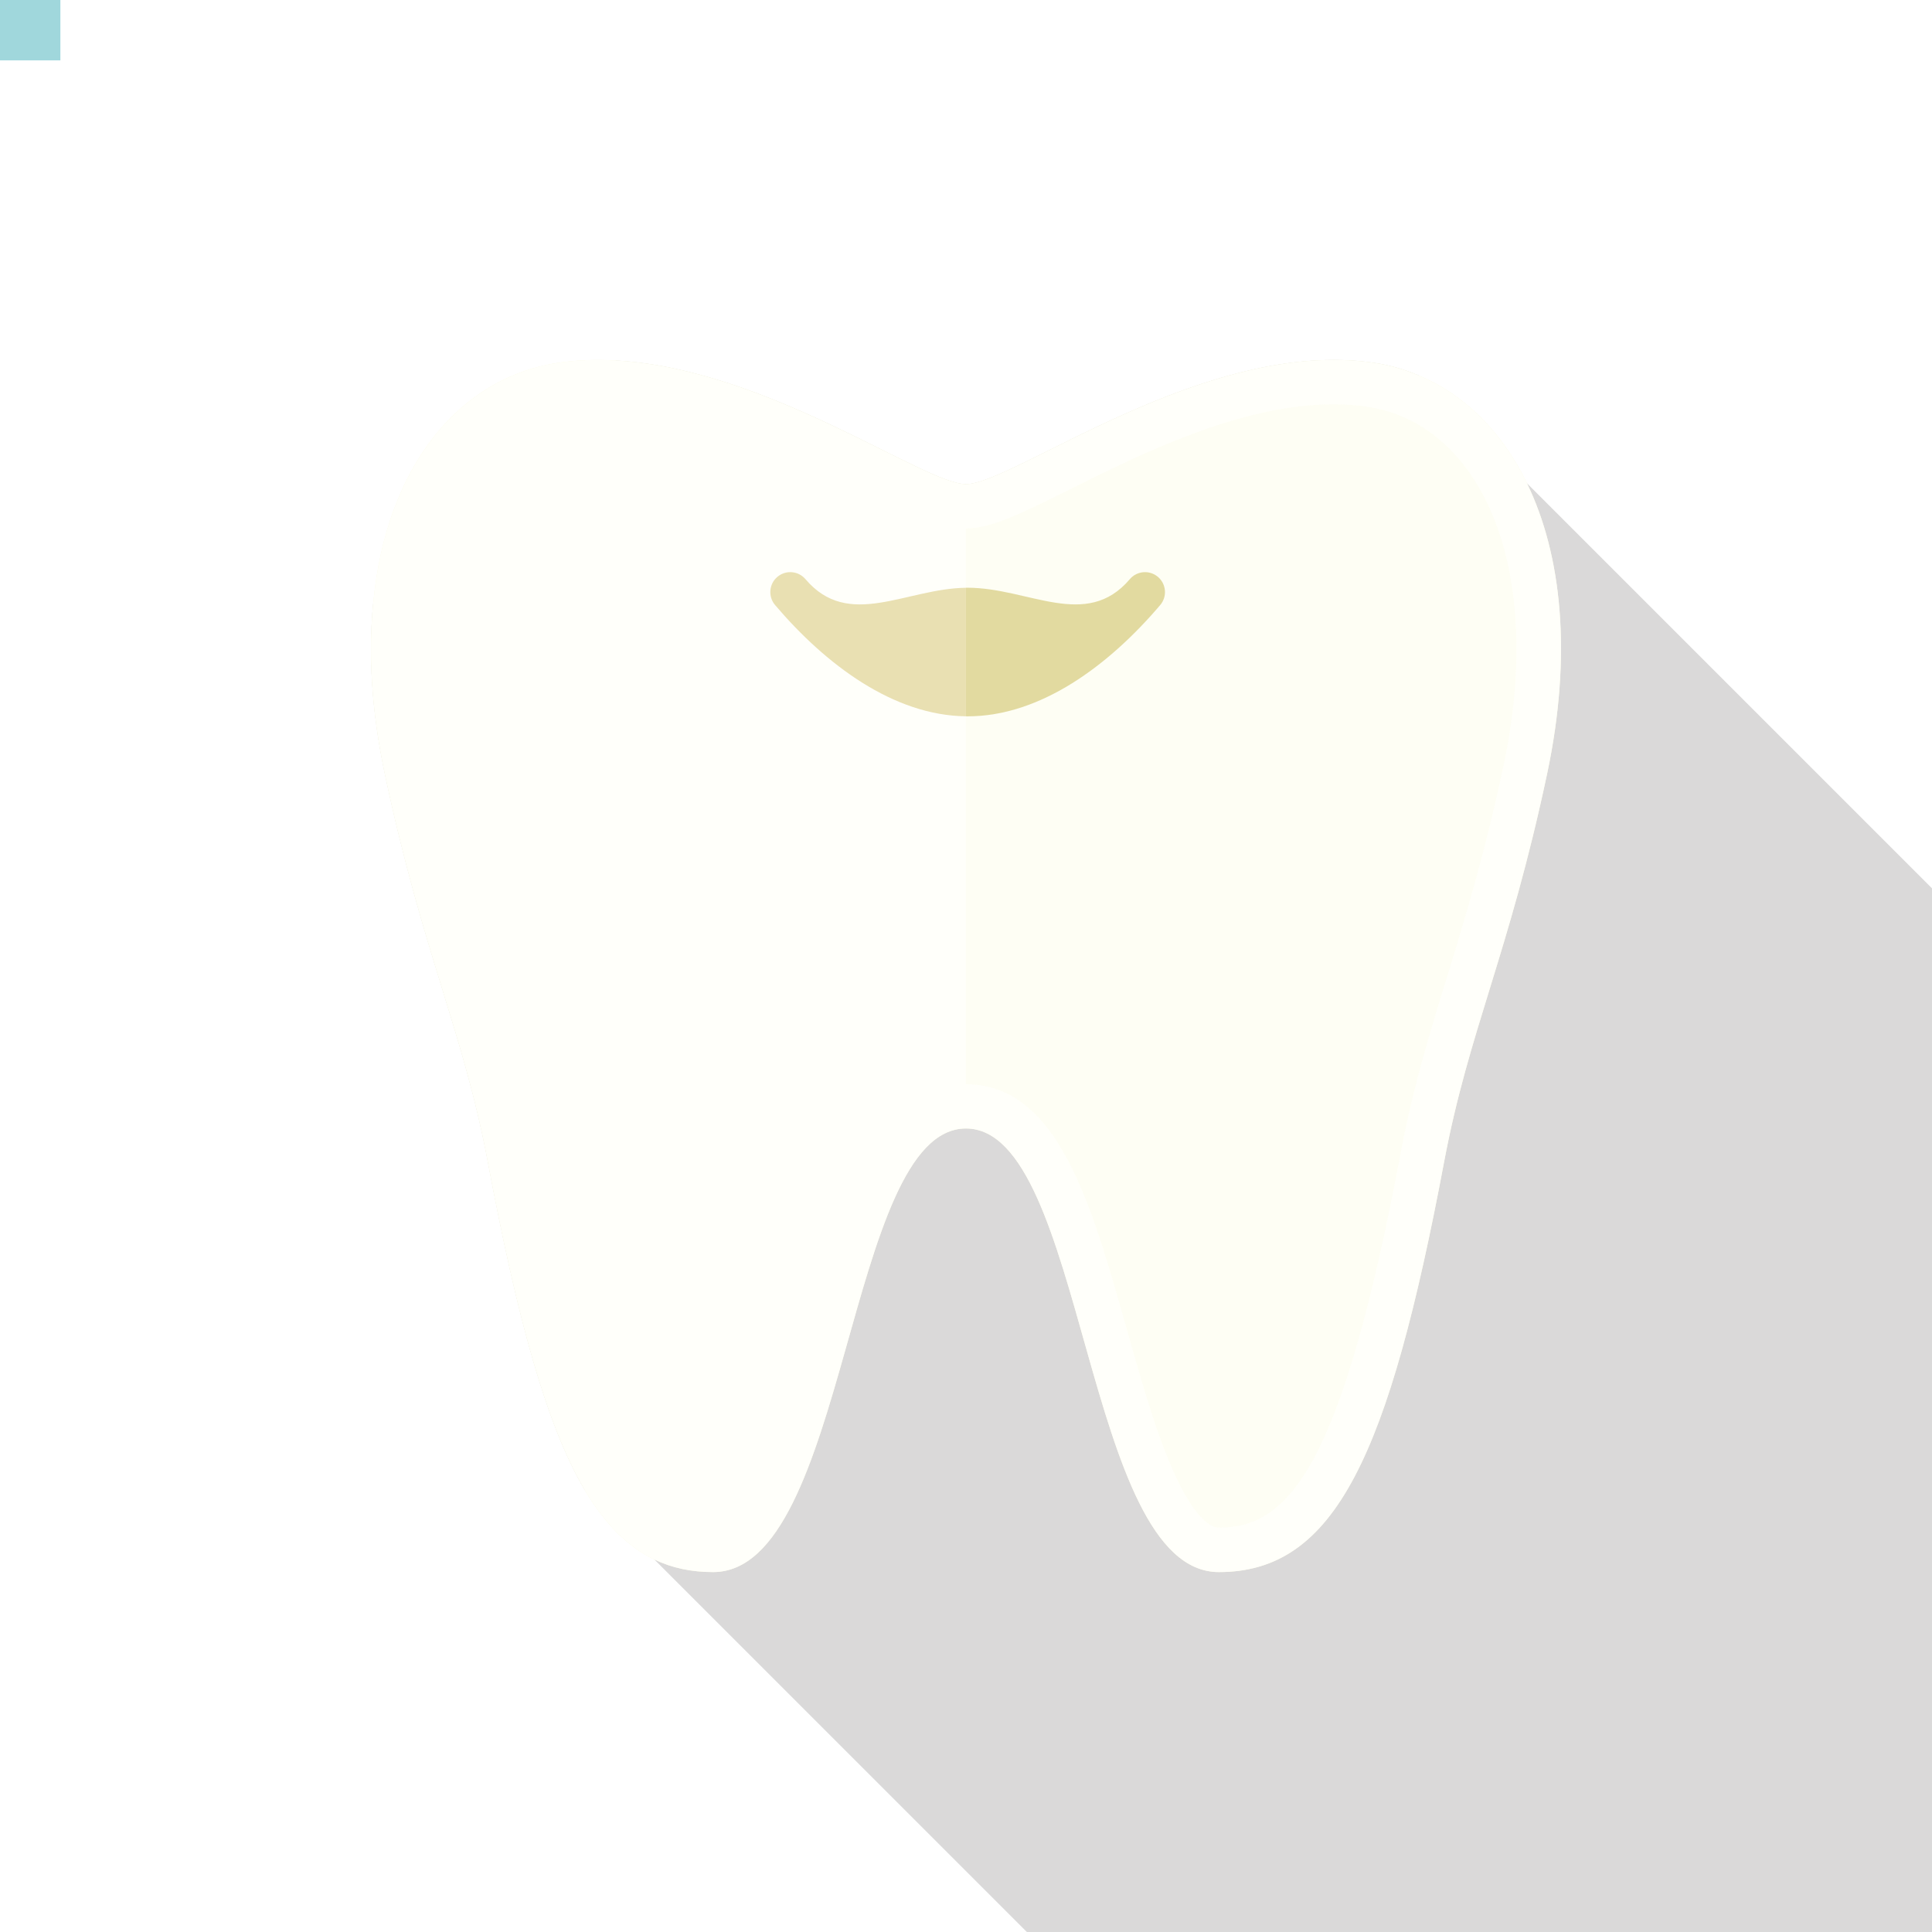
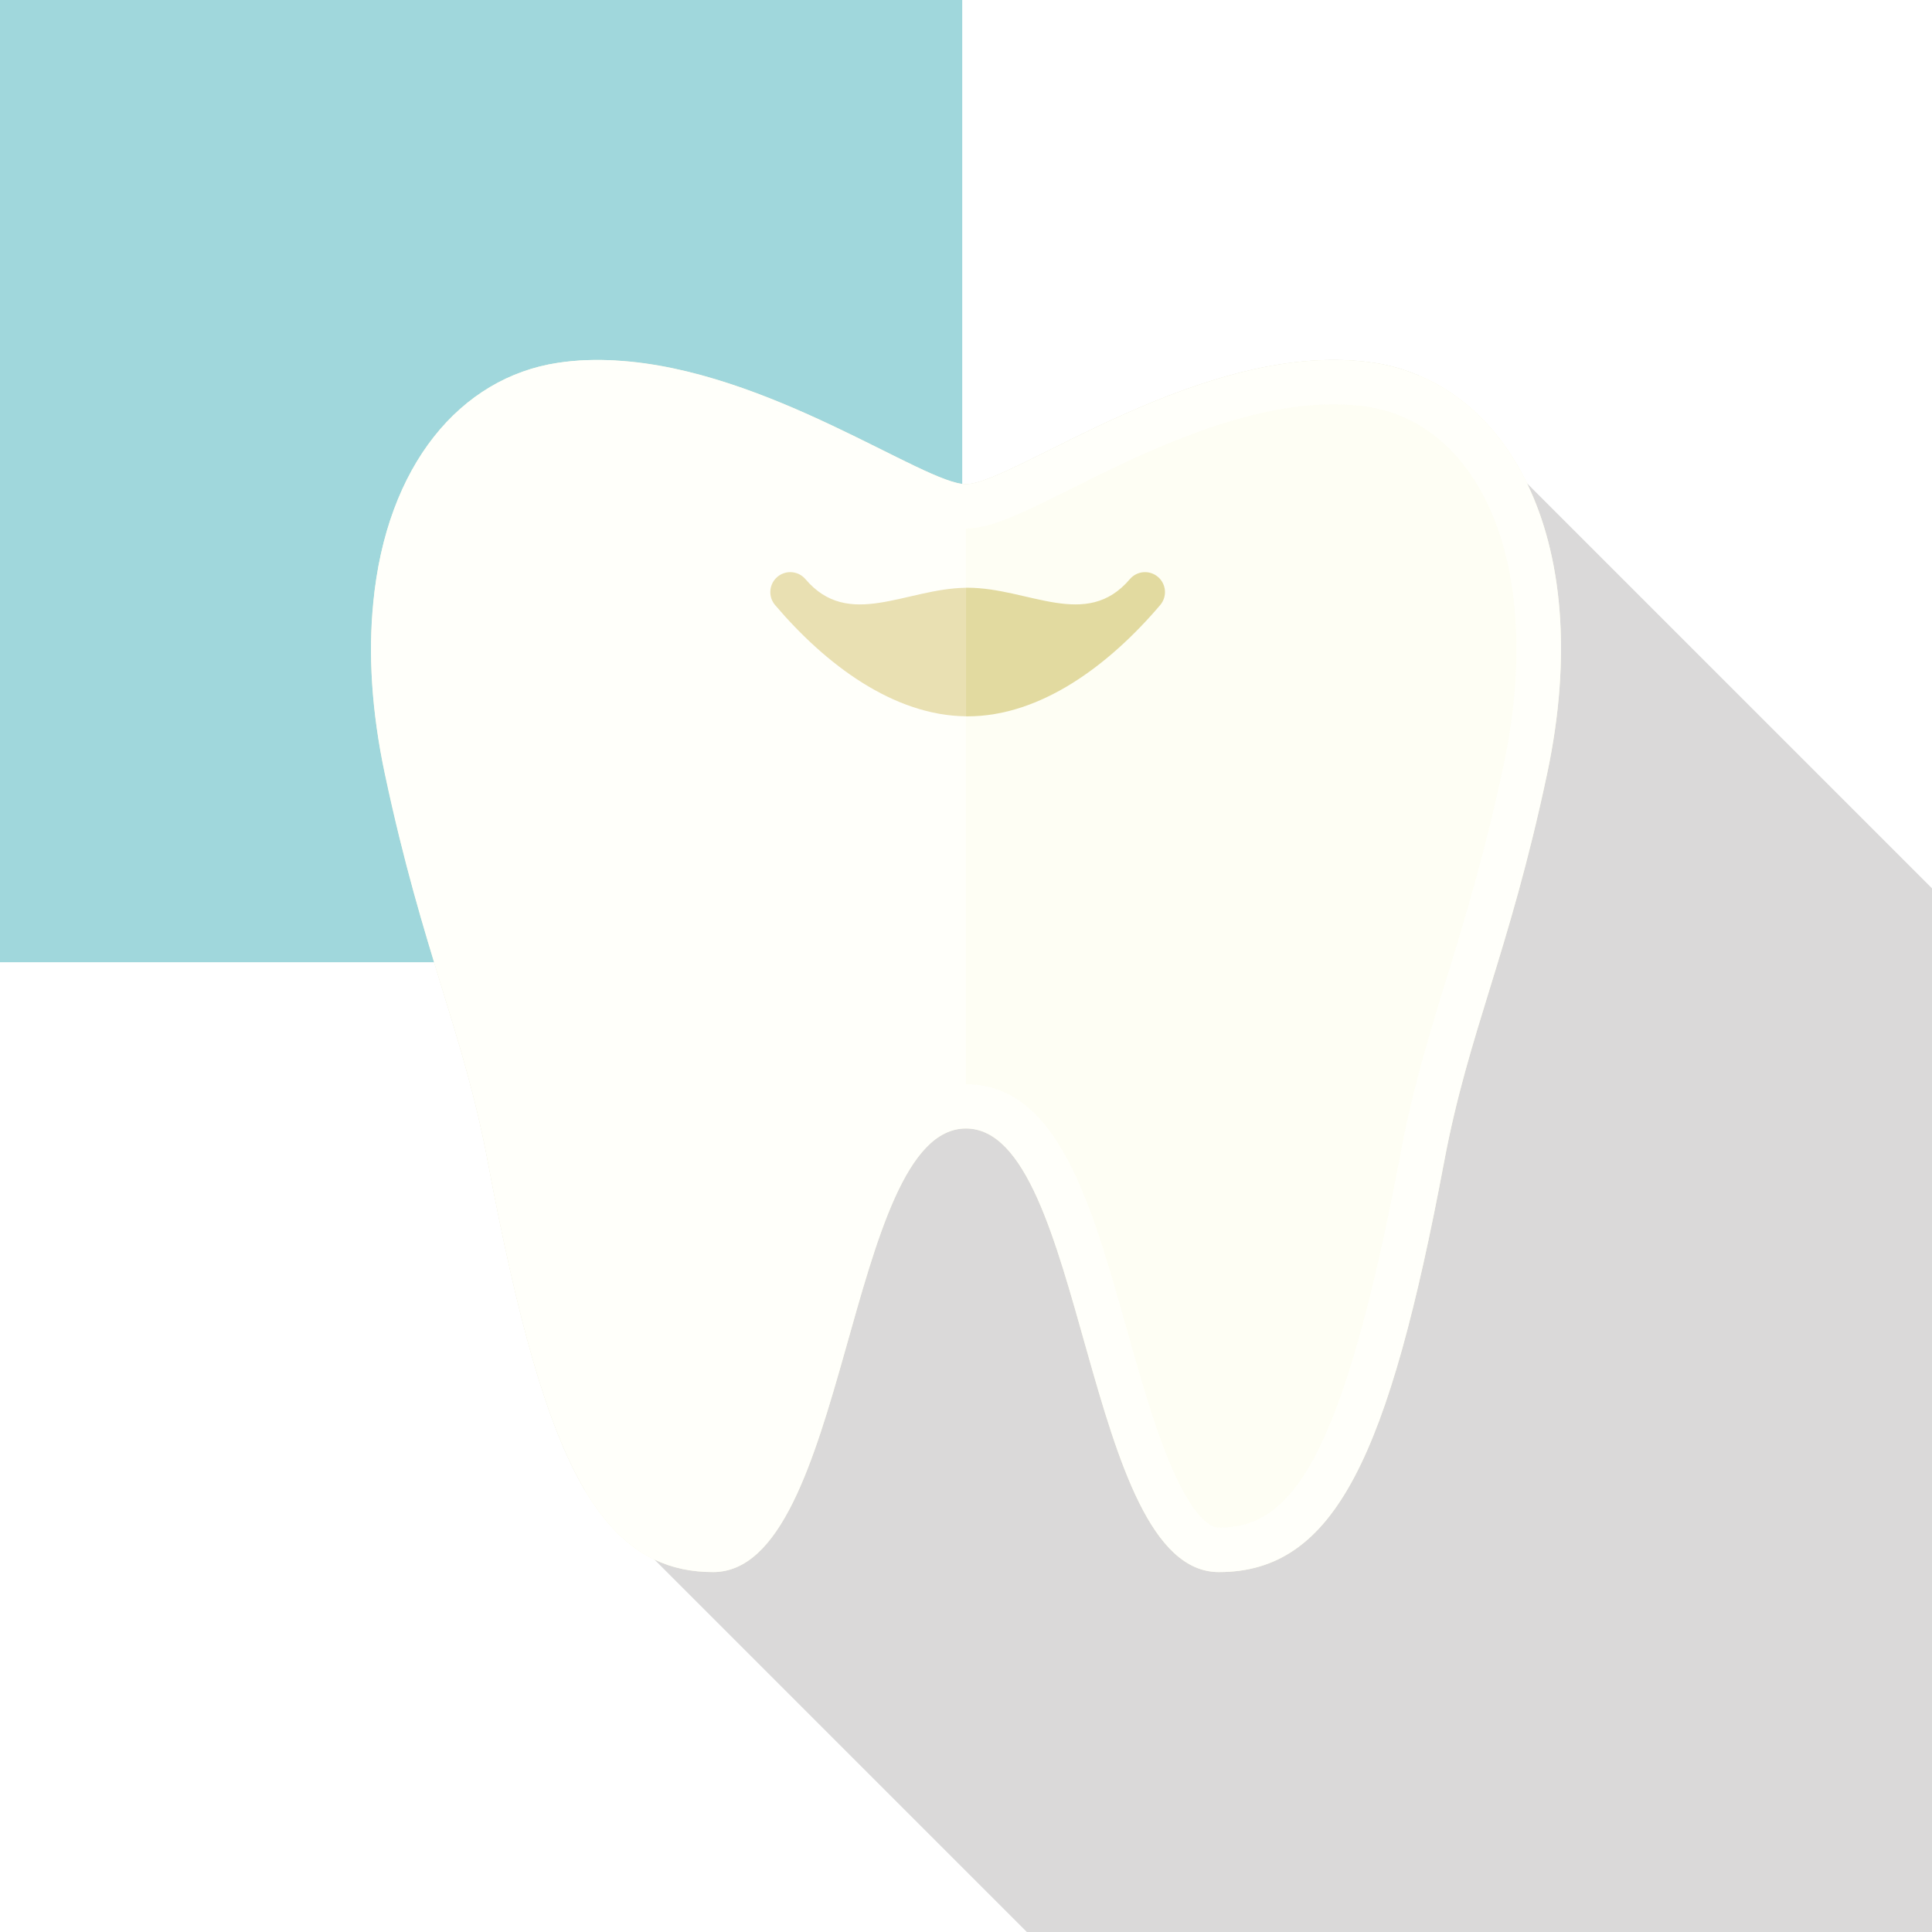
<svg xmlns="http://www.w3.org/2000/svg" version="1.1" id="_x33_" x="0px" y="0px" viewBox="0 0 512 512" style="enable-background:new 0 0 512 512;" xml:space="preserve">
  <g>
-     <rect style="fill:#A0D7DC;" width="16px" height="16px" />
+     <rect style="fill:#A0D7DC;" width="255px" height="255px" />
    <path style="opacity:0.15;fill:#040000;" d="M512,235.418V512H272.128L154.931,394.803c-10.137-17.254-17.817-45.414-25.651-86.938   c-6.503-34.611-17.152-55.04-27.29-102.81c-3.533-16.64-4.403-31.846-3.072-45.209l52.224-52.224l12.083-12.083   c40.345,2.253,81.612,32.768,92.774,32.768c12.544,0,63.488-38.809,108.134-32.154c4.198,0.614,8.192,1.792,12.032,3.43   L512,235.418z" />
    <g>
      <g>
        <path style="fill:#FCFBDF;" d="M255.992,128.307v170.752c-31.795,0-31.181,117.555-67.021,117.555     c-5.734,0-10.854-1.075-15.565-3.328c-7.066-3.379-13.107-9.421-18.483-18.484c-10.137-17.254-17.818-45.414-25.651-86.938     c-6.502-34.611-17.152-55.04-27.29-102.81c-3.533-16.64-4.403-31.846-3.072-45.209c3.482-36.557,23.091-59.802,48.948-63.693     c5.069-0.768,10.189-0.922,15.36-0.614C203.563,97.792,244.83,128.307,255.992,128.307z" />
        <path style="fill:#FCFBDF;" d="M410.002,205.056c-10.137,47.77-20.787,68.198-27.289,102.81     c-14.643,77.722-28.826,108.749-59.699,108.749c-35.84,0-35.226-117.555-67.021-117.555V128.307     c12.544,0,63.488-38.809,108.134-32.153c4.199,0.614,8.192,1.792,12.032,3.43c11.93,5.018,21.862,14.797,28.518,28.518     C413.842,146.995,416.709,173.363,410.002,205.056z" />
      </g>
      <path style="fill:#FFFFFA;" d="M410.002,205.056c-10.137,47.77-20.787,68.198-27.289,102.81    c-14.643,77.722-28.826,108.749-59.699,108.749c-35.84,0-35.226-117.555-67.021-117.555c-31.795,0-31.181,117.555-67.021,117.555    c-5.734,0-10.854-1.075-15.565-3.328c-7.066-3.379-13.107-9.421-18.483-18.484c-10.137-17.254-17.818-45.414-25.651-86.938    c-6.502-34.611-17.152-55.04-27.29-102.81c-3.533-16.64-4.403-31.846-3.072-45.209c3.482-36.557,23.091-59.802,48.948-63.693    c5.069-0.768,10.189-0.922,15.36-0.614c40.345,2.253,81.612,32.768,92.774,32.768c12.544,0,63.488-38.809,108.134-32.153    c4.199,0.614,8.192,1.792,12.032,3.43c11.93,5.018,21.862,14.797,28.518,28.518C413.842,146.995,416.709,173.363,410.002,205.056z    " />
      <path style="fill:#FFFFFA;" d="M228.644,129.787c-19.189-9.553-45.469-22.635-70.062-22.635c-3.096,0-6.111,0.217-8.963,0.644    c-10.902,1.633-20.328,7.776-27.259,17.766c-12.274,17.69-15.505,45.783-8.868,77.071c5.083,23.958,10.395,41.216,15.083,56.443    c4.604,14.958,8.954,29.087,12.26,46.64c15.615,82.91,29.469,99.132,48.123,99.132c3.118,0,7.138-4.634,11.03-12.713    c5.129-10.65,9.359-25.639,13.449-40.133c9.385-33.257,18.249-64.669,42.556-64.669V140.046    C249.251,140.046,241.495,136.184,228.644,129.787z" />
      <path style="opacity:0.5;fill:#FDFDED;" d="M298.548,352.001c4.09,14.494,8.32,29.483,13.449,40.133    c3.891,8.079,7.912,12.713,11.03,12.713c18.653,0,32.507-16.221,48.121-99.132c3.306-17.554,7.656-31.684,12.261-46.643    c4.688-15.225,10-32.483,15.083-56.439c6.638-31.29,3.405-59.381-8.869-77.072c-6.932-9.99-16.357-16.132-27.258-17.765    c-2.852-0.427-5.867-0.644-8.963-0.644c-24.593,0-50.874,13.083-70.063,22.635c-12.851,6.397-20.606,10.258-27.348,10.258l0,0    v147.286l0,0C280.299,287.332,289.163,318.745,298.548,352.001z" />
      <path style="fill:#E9E0B2;" d="M213.461,153.487c-1.893-2.225-5.23-2.496-7.455-0.606c-2.225,1.891-2.496,5.229-0.606,7.455    c13.483,15.868,31.436,29.284,50.592,29.49v-34.061C239.988,155.968,224.899,166.95,213.461,153.487z" />
      <path style="fill:#E2DAA0;" d="M307.473,160.336c1.89-2.226,1.619-5.564-0.606-7.455c-2.226-1.89-5.563-1.619-7.455,0.606    c-11.544,13.588-26.807,2.269-42.976,2.269c-0.148,0-0.296,0.007-0.444,0.009v34.061c0.148,0.002,0.296,0.01,0.444,0.01    C275.76,189.835,293.885,176.327,307.473,160.336z" />
    </g>
  </g>
</svg>
